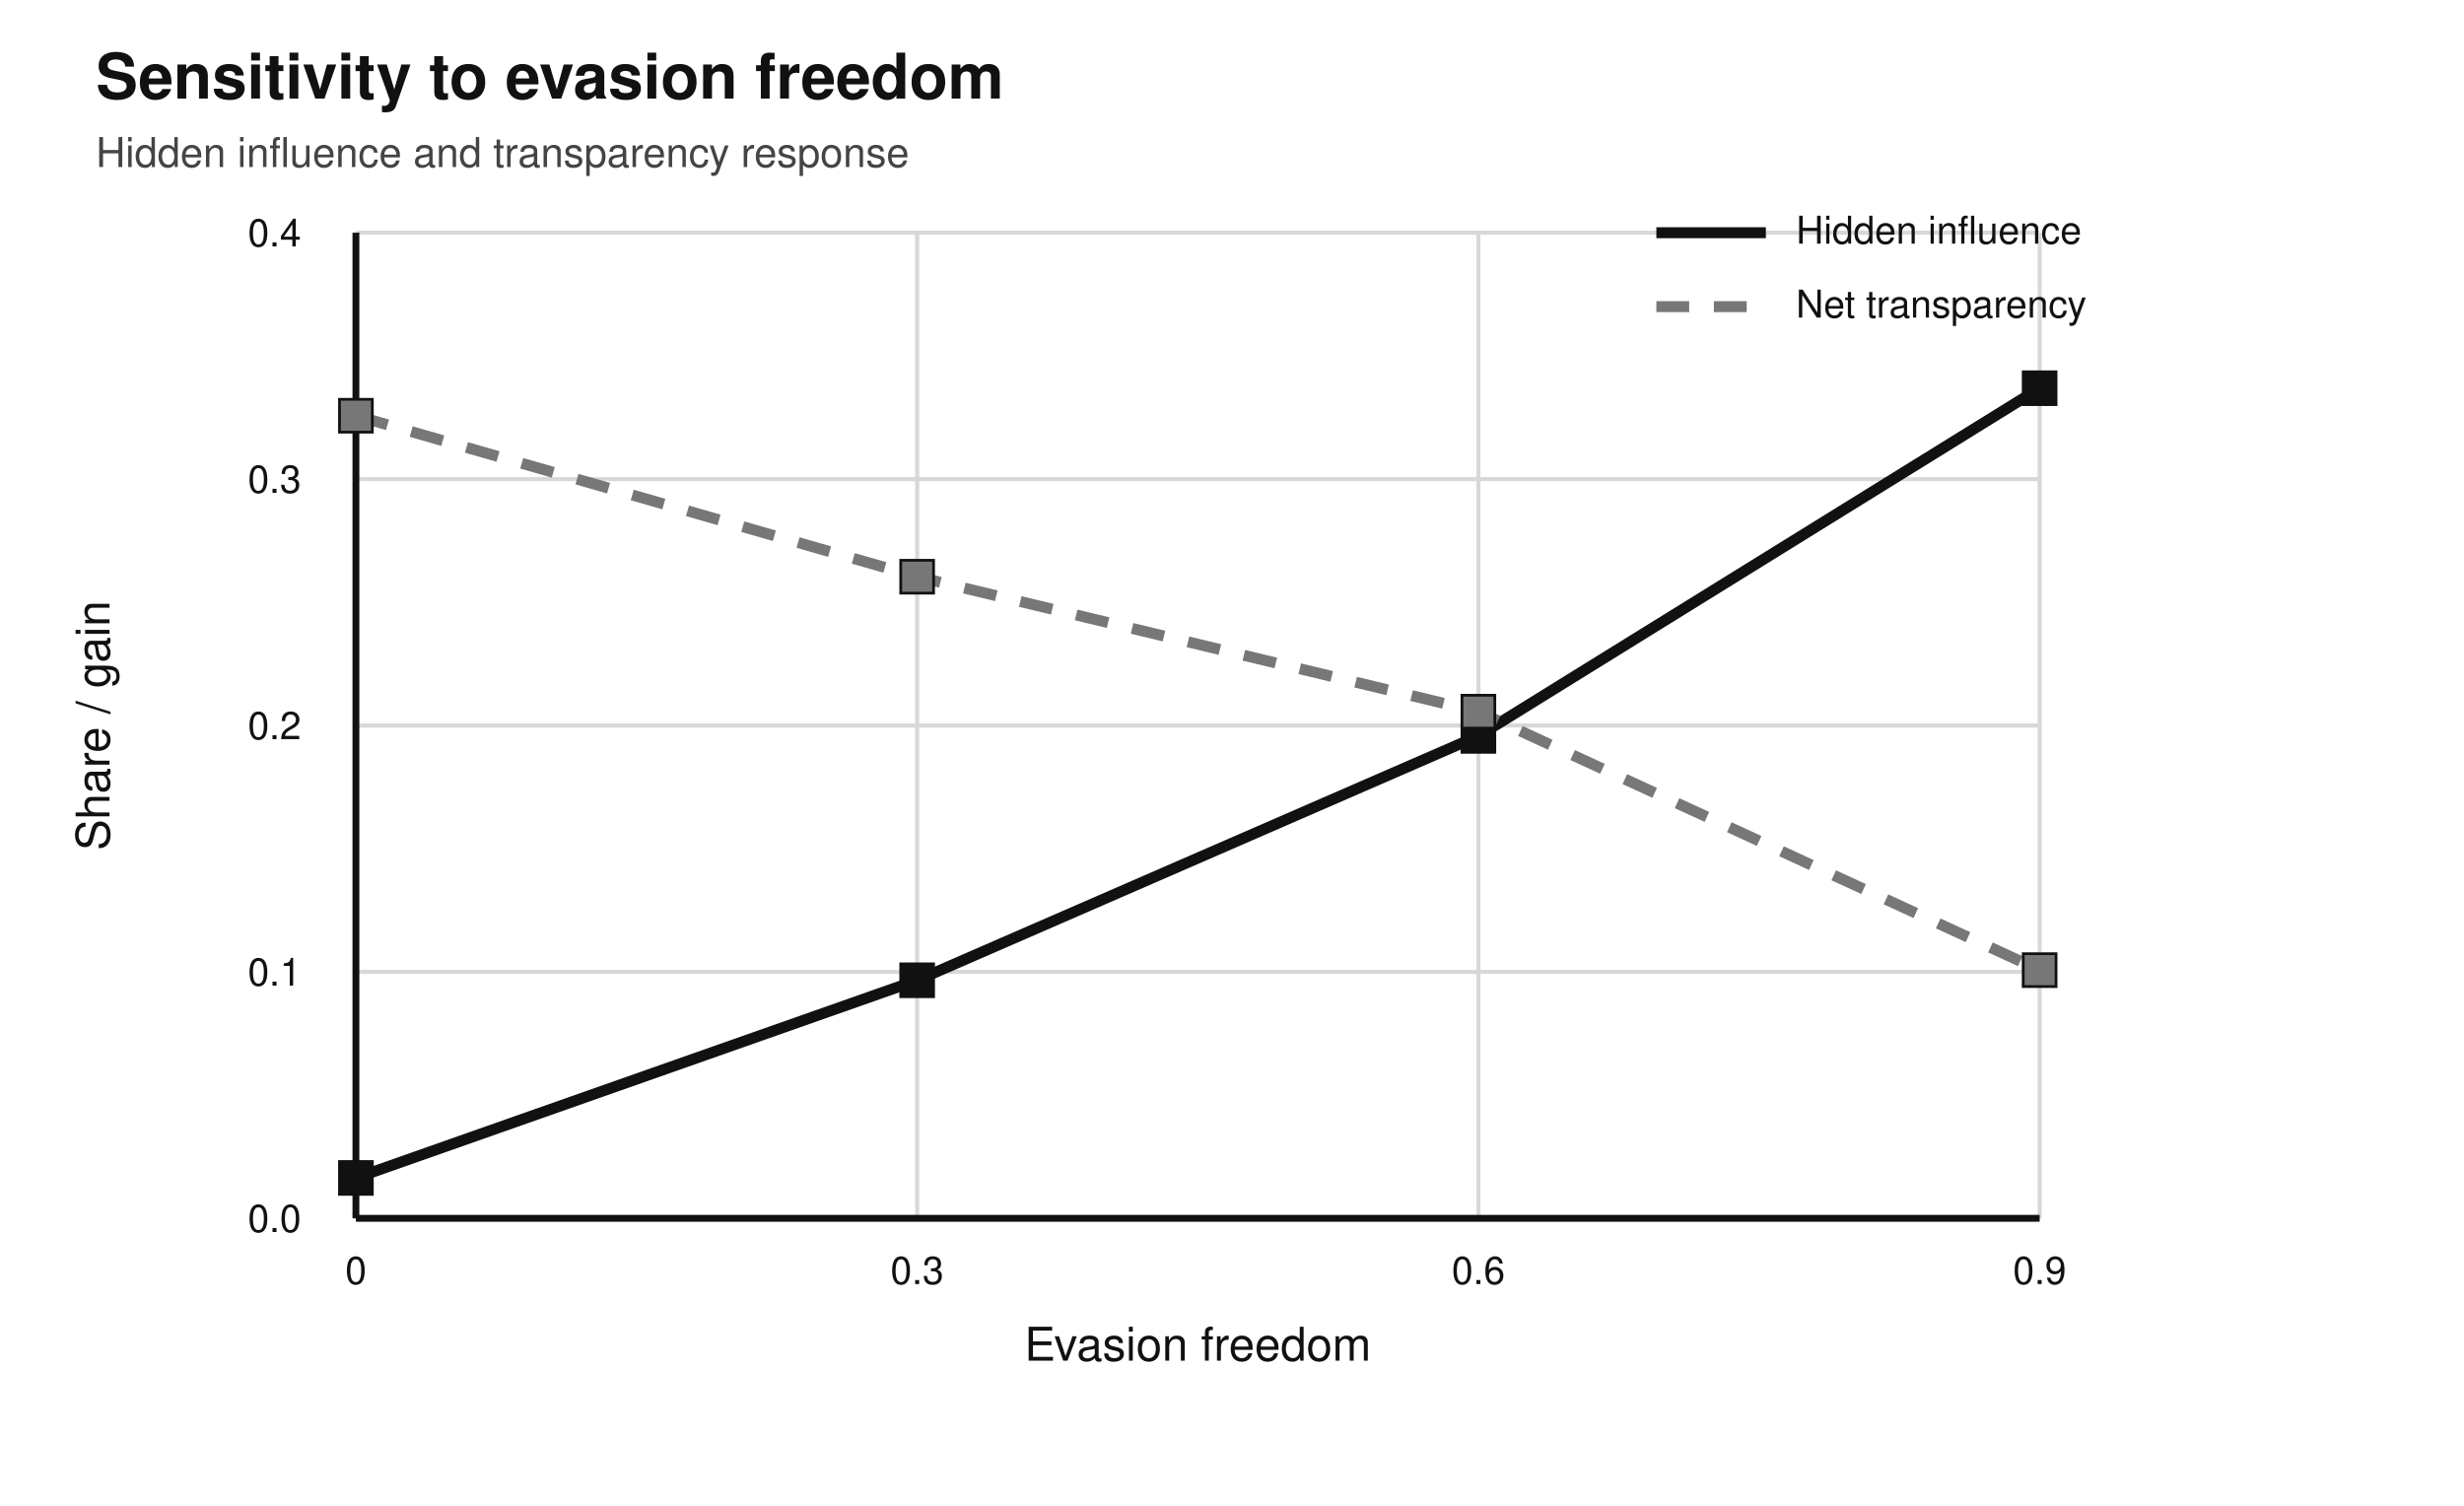
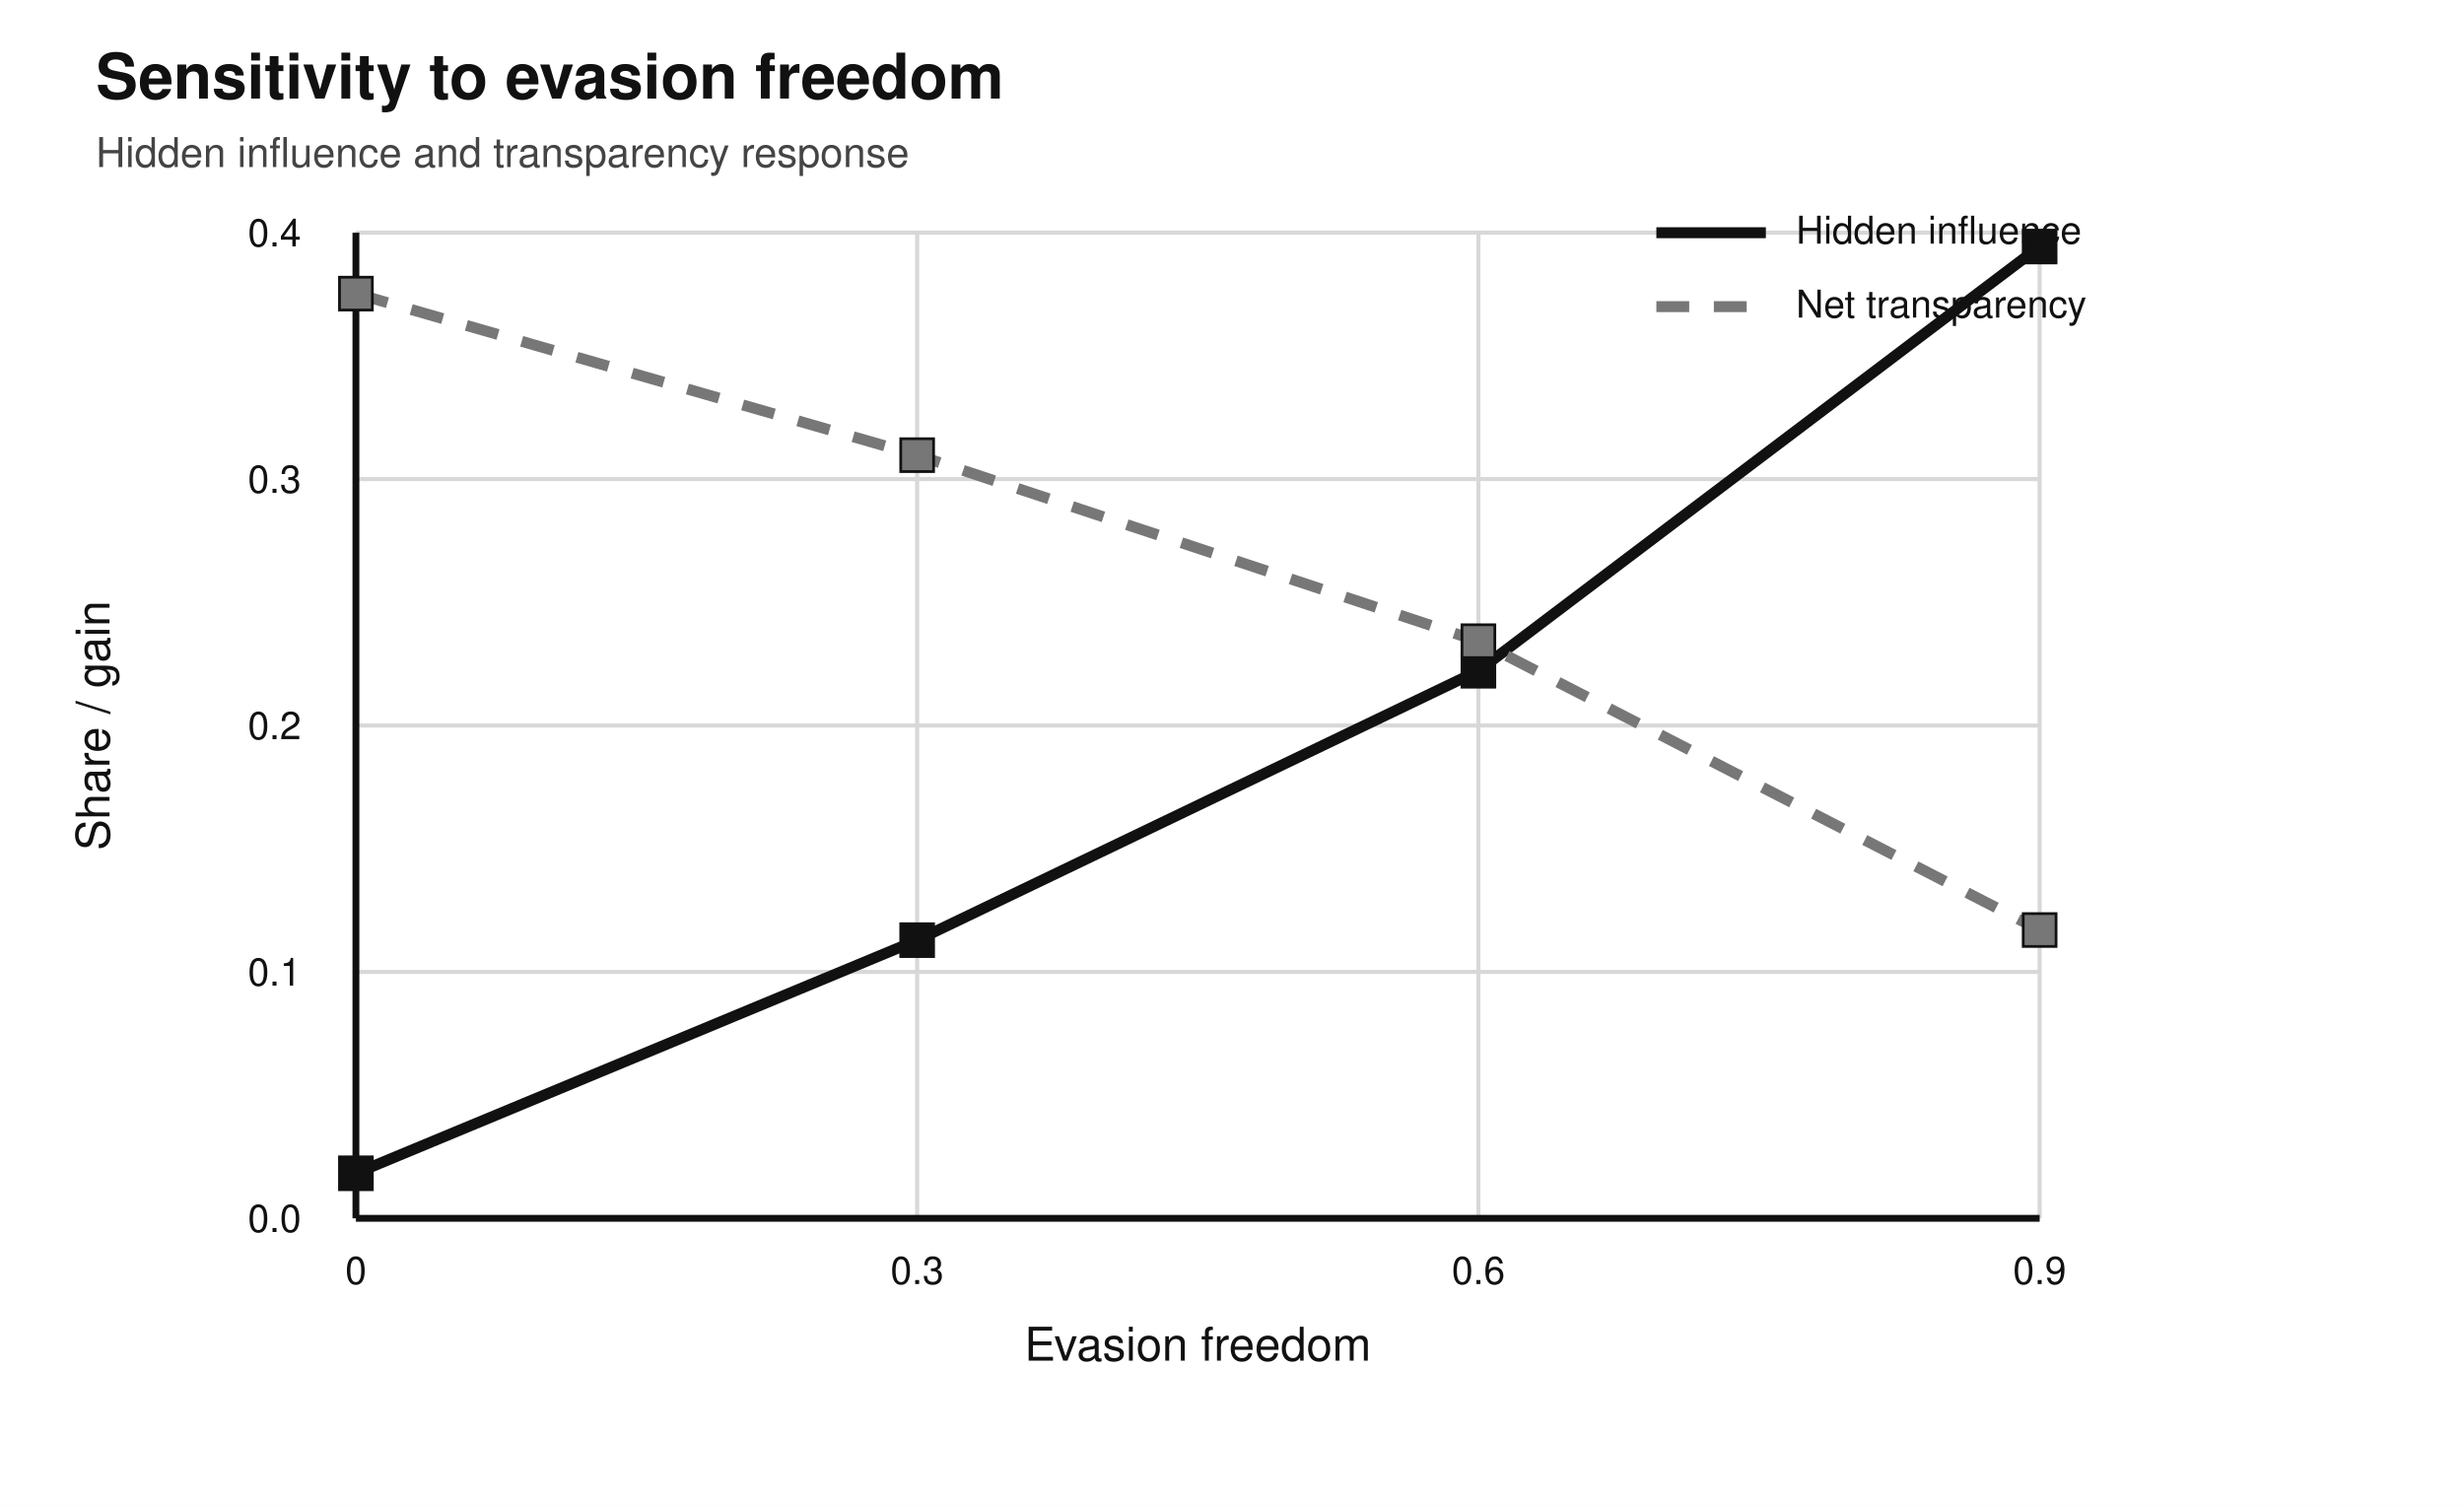
<svg xmlns="http://www.w3.org/2000/svg" width="1800px" height="1100px" viewBox="0 0 1800 1100" role="img">
  <style>
text { font-family: Helvetica, Arial, sans-serif; font-size: 34px; fill: #111; }
.title { font-size: 46px; font-weight: 700; }
.subtitle { font-size: 30px; fill: #444; }
.small, .tick, .label { font-size: 28px; }
.axis { stroke: #111; stroke-width: 5; fill: none; }
.grid { stroke: #d8d8d8; stroke-width: 3; fill: none; }
.segment, .point, .legend-swatch { stroke: #111; stroke-width: 2; }
.series-primary { stroke: #111; stroke-width: 8; fill: none; }
.series-secondary { stroke: #777; stroke-width: 8; fill: none; stroke-dasharray: 24 18; }
</style>
  <rect width="100%" height="100%" fill="#fff" />
  <text x="70" y="72" text-anchor="start" class="title">Sensitivity to evasion freedom</text>
  <text x="70" y="122" text-anchor="start" class="subtitle">Hidden influence and transparency response</text>
  <line x1="260" y1="170" x2="260" y2="890" class="grid" />
  <text x="260" y="938" text-anchor="middle" class="tick">0</text>
  <line x1="670" y1="170" x2="670" y2="890" class="grid" />
  <text x="670" y="938" text-anchor="middle" class="tick">0.3</text>
  <line x1="1080" y1="170" x2="1080" y2="890" class="grid" />
  <text x="1080" y="938" text-anchor="middle" class="tick">0.6</text>
  <line x1="1490" y1="170" x2="1490" y2="890" class="grid" />
  <text x="1490" y="938" text-anchor="middle" class="tick">0.9</text>
  <line x1="260" y1="890" x2="1490" y2="890" class="grid" />
  <text x="220" y="900" text-anchor="end" class="tick">0.0</text>
  <line x1="260" y1="710" x2="1490" y2="710" class="grid" />
  <text x="220" y="720" text-anchor="end" class="tick">0.1</text>
  <line x1="260" y1="530" x2="1490" y2="530" class="grid" />
  <text x="220" y="540" text-anchor="end" class="tick">0.2</text>
  <line x1="260" y1="350" x2="1490" y2="350" class="grid" />
  <text x="220" y="360" text-anchor="end" class="tick">0.3</text>
  <line x1="260" y1="170" x2="1490" y2="170" class="grid" />
  <text x="220" y="180" text-anchor="end" class="tick">0.4</text>
  <line x1="260" y1="890" x2="1490" y2="890" class="axis" />
  <line x1="260" y1="170" x2="260" y2="890" class="axis" />
  <text x="875" y="994" text-anchor="middle">Evasion freedom</text>
  <text x="80" y="530" text-anchor="middle" transform="rotate(-90 80 530)">Share / gain</text>
-   <polyline points="260,860.5 670,716.1 1080,537.6 1490,283.6" class="series-primary" />
-   <polyline points="260,303.7 670,421.3 1080,519.9 1490,708.7" class="series-secondary" />
-   <rect x="248" y="848.5" width="24" height="24" fill="#111111" class="point" />
-   <rect x="658" y="704.1" width="24" height="24" fill="#111111" class="point" />
-   <rect x="1068" y="525.6" width="24" height="24" fill="#111111" class="point" />
-   <rect x="1478" y="271.6" width="24" height="24" fill="#111111" class="point" />
-   <rect x="248" y="291.7" width="24" height="24" fill="#777777" class="point" />
-   <rect x="658" y="409.3" width="24" height="24" fill="#777777" class="point" />
-   <rect x="1068" y="507.9" width="24" height="24" fill="#777777" class="point" />
-   <rect x="1478" y="696.7" width="24" height="24" fill="#777777" class="point" />
+   <polyline points="260,857.1 670,686.8 1080,490.0 1490,180.1" class="series-primary" />
+   <polyline points="260,214.5 670,332.5 1080,468.4 1490,679.4" class="series-secondary" />
+   <rect x="248" y="845.1" width="24" height="24" fill="#111111" class="point" />
+   <rect x="658" y="674.8" width="24" height="24" fill="#111111" class="point" />
+   <rect x="1068" y="478.0" width="24" height="24" fill="#111111" class="point" />
+   <rect x="1478" y="168.1" width="24" height="24" fill="#111111" class="point" />
+   <rect x="248" y="202.5" width="24" height="24" fill="#777777" class="point" />
+   <rect x="658" y="320.5" width="24" height="24" fill="#777777" class="point" />
+   <rect x="1068" y="456.4" width="24" height="24" fill="#777777" class="point" />
+   <rect x="1478" y="667.4" width="24" height="24" fill="#777777" class="point" />
  <line x1="1210" y1="170" x2="1290" y2="170" class="series-primary" />
  <text x="1312" y="178" text-anchor="start" class="small">Hidden influence</text>
  <line x1="1210" y1="224" x2="1290" y2="224" class="series-secondary" />
  <text x="1312" y="232" text-anchor="start" class="small">Net transparency</text>
</svg>
